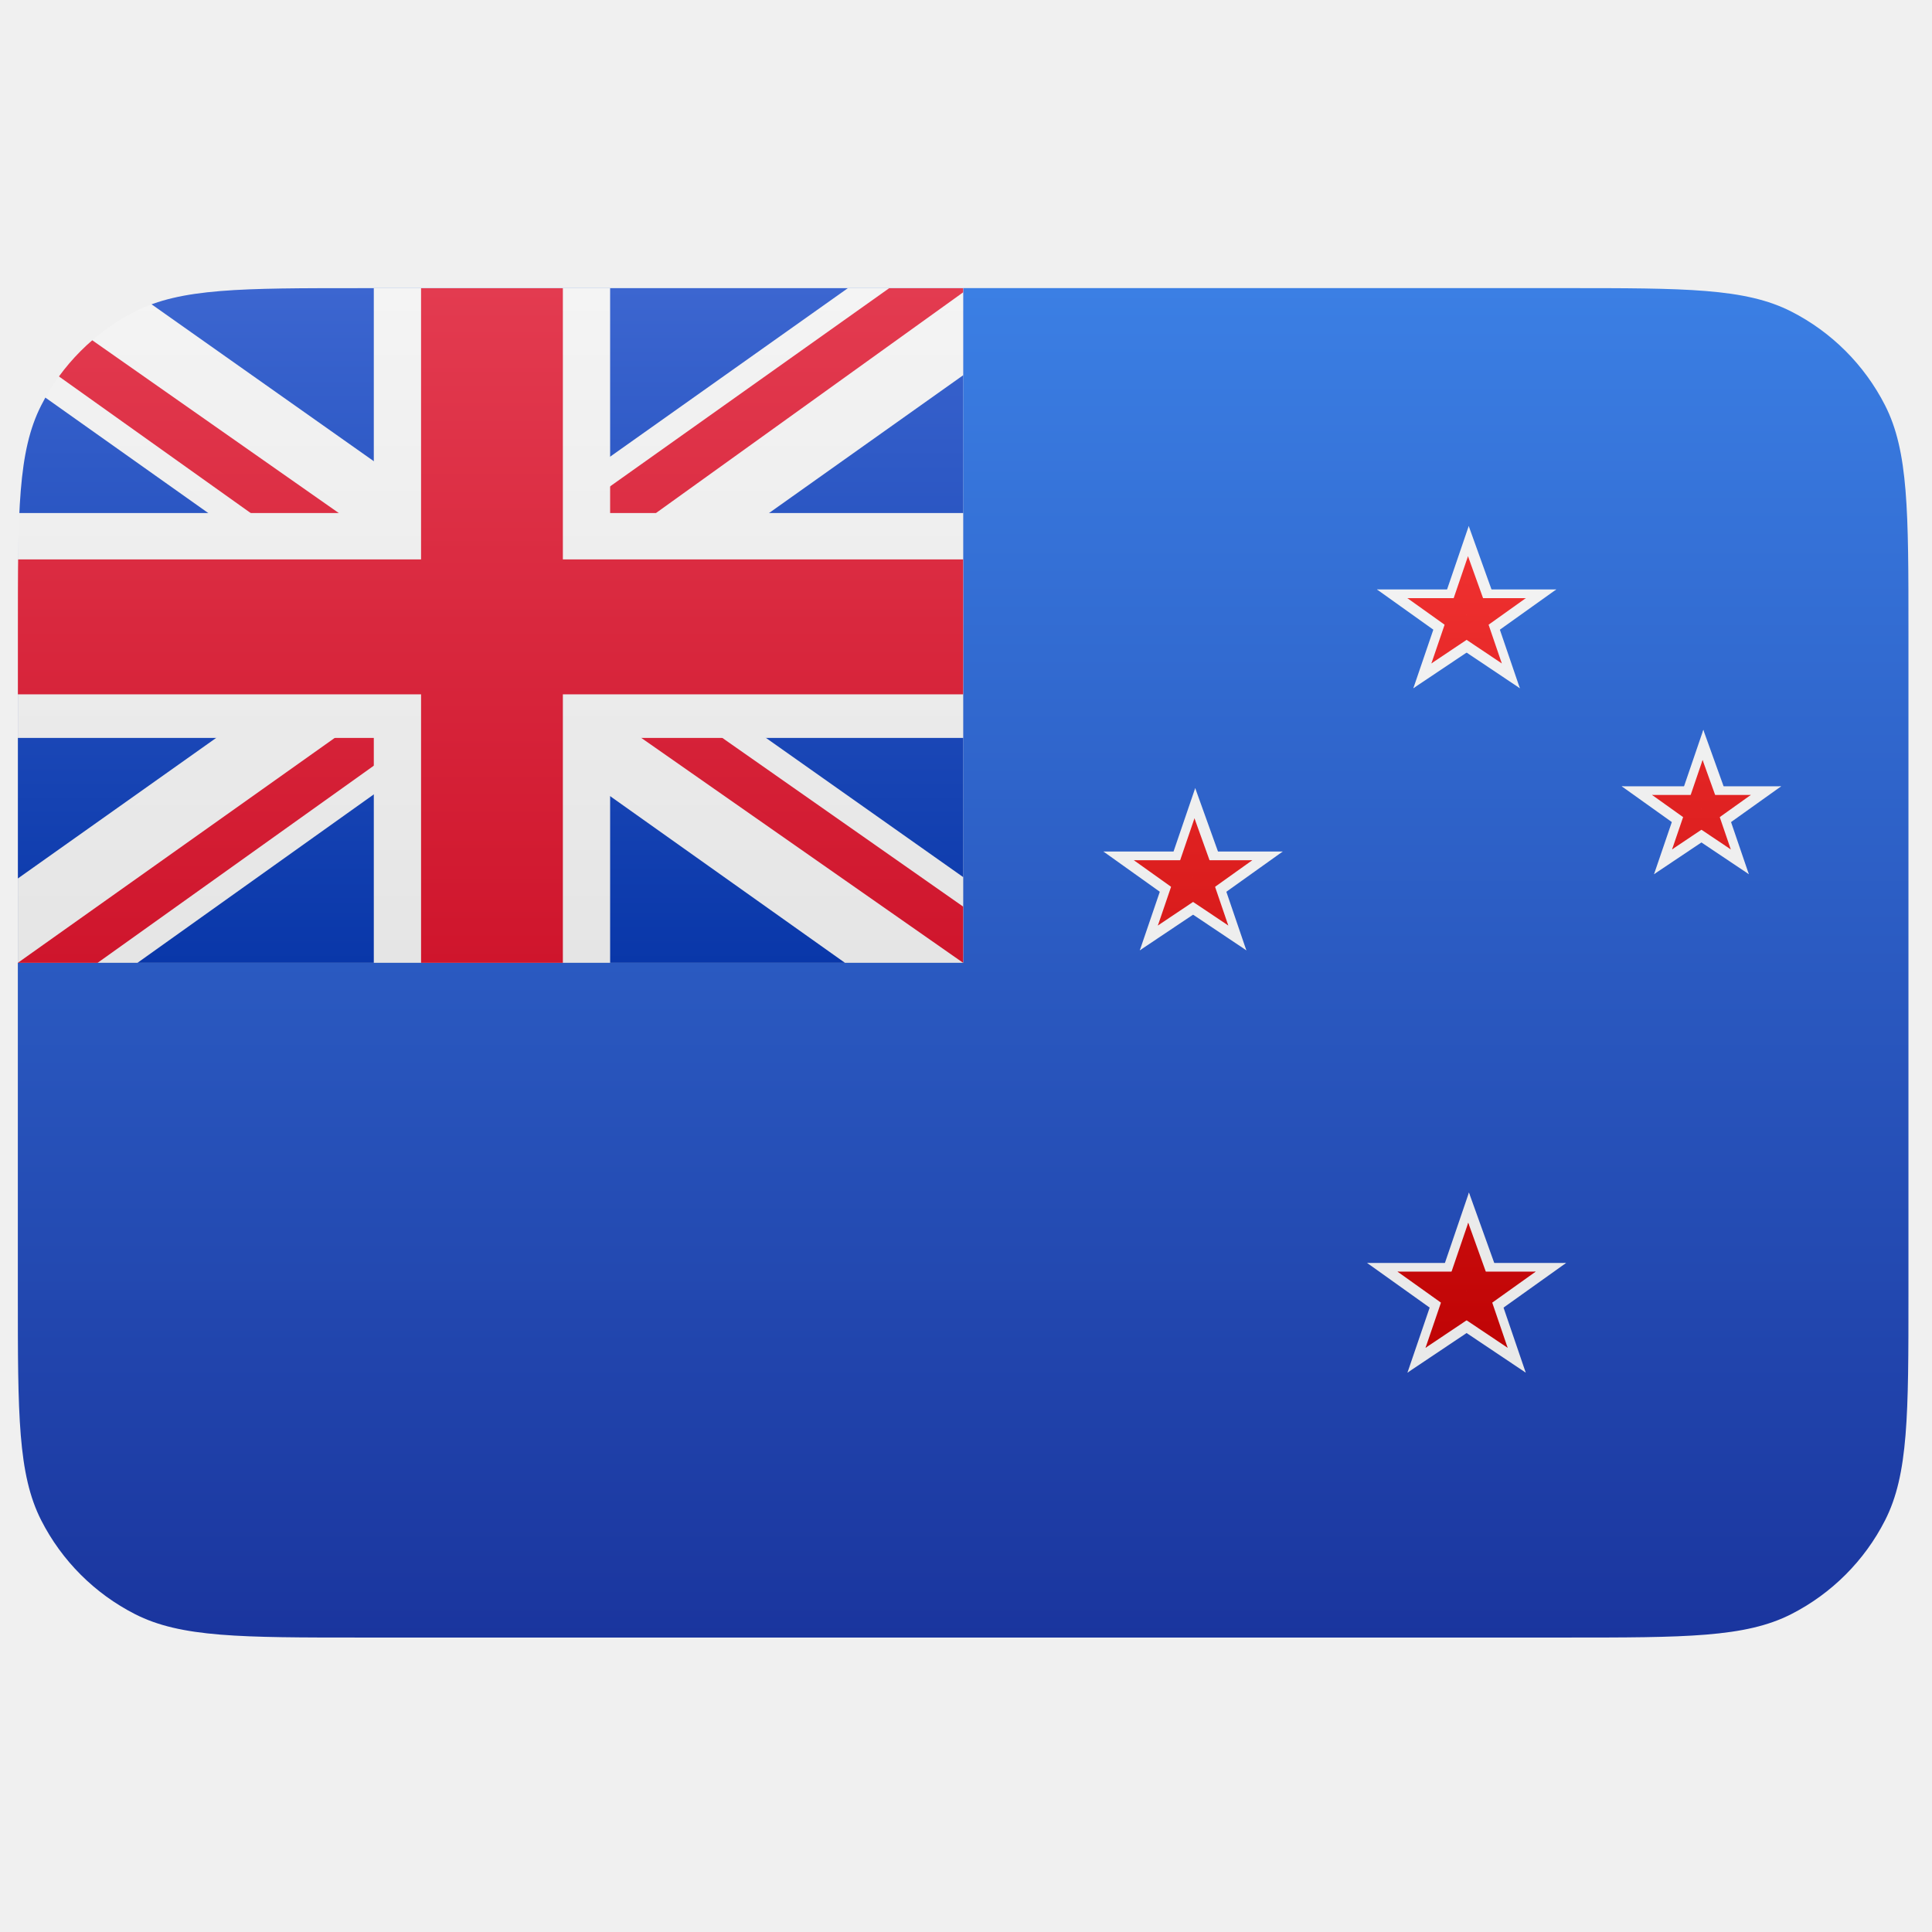
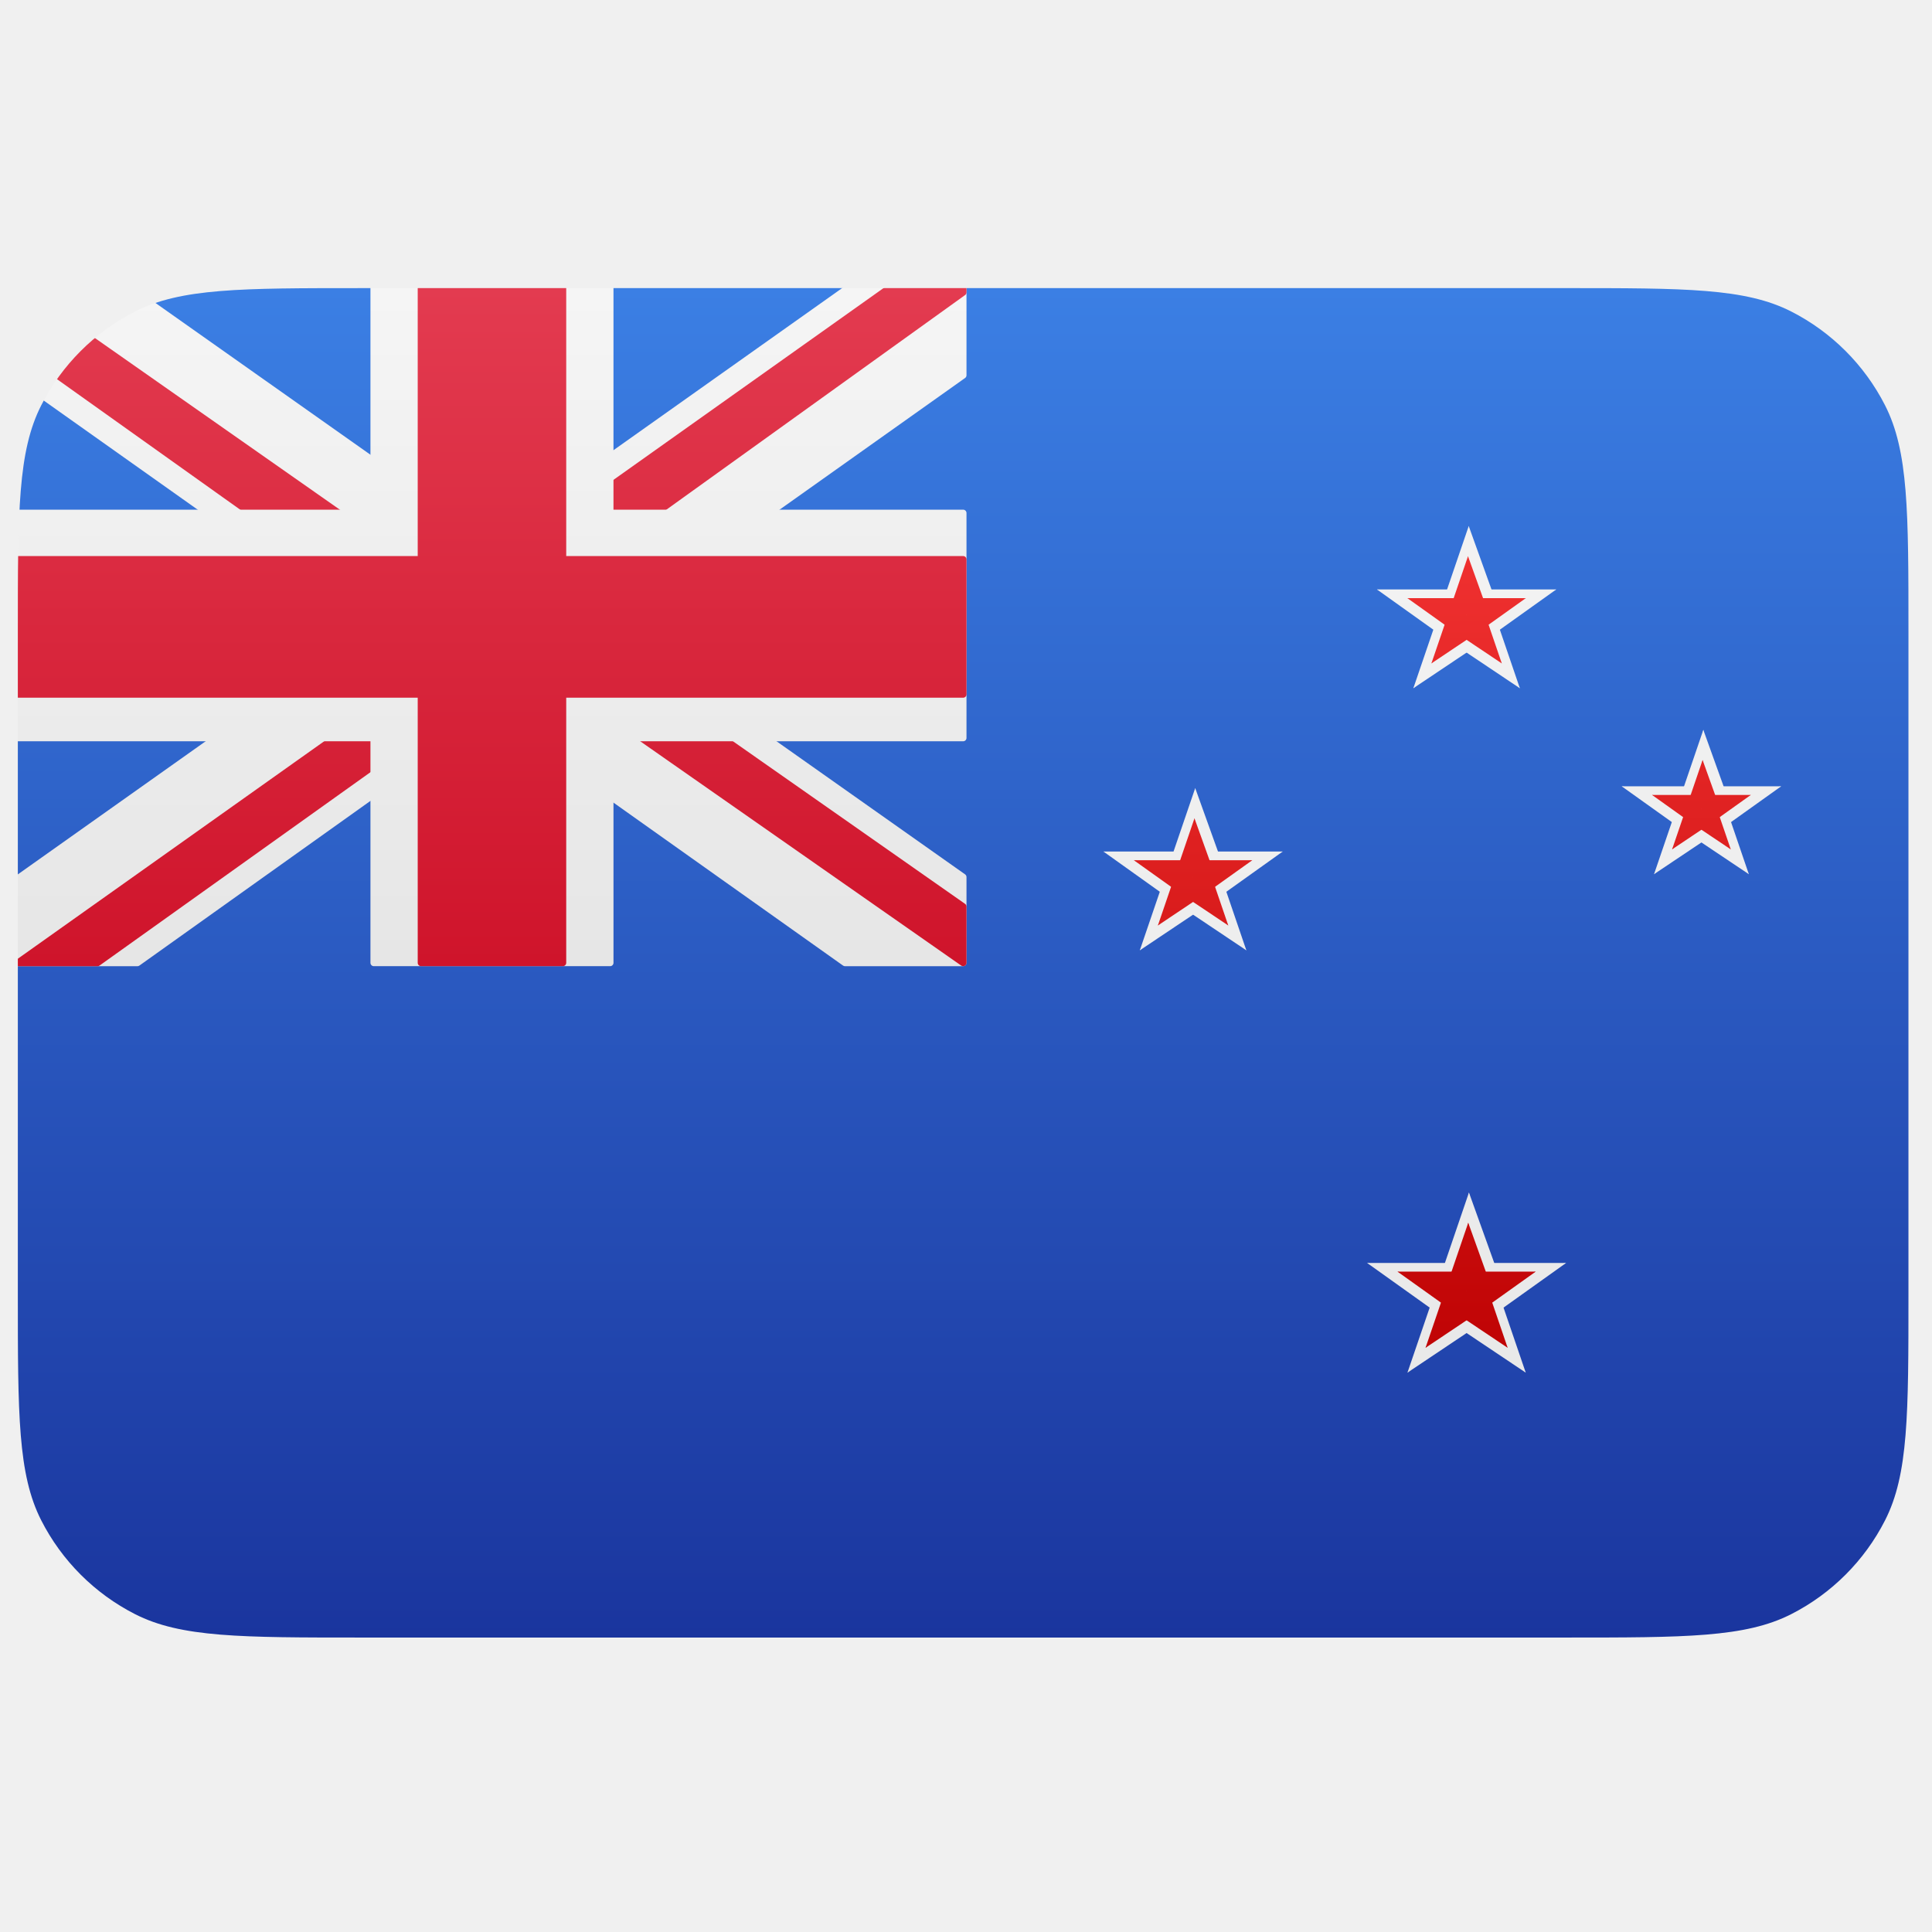
<svg xmlns="http://www.w3.org/2000/svg" viewBox="0 0 144 144" width="144" height="144">
  <defs>
    <mask id="nz-board" maskUnits="userSpaceOnUse" maskContentUnits="userSpaceOnUse" x="0" y="0" width="144" height="144" mask-type="alpha">
      <path d="M 116.645 21.474 c 8.961 0 13.441 0 16.864 1.744 a 16 16 0 0 1 6.992 6.992 c 1.744 3.423 1.744 7.903 1.744 16.864 L 142.245 96.453 c 0 8.961 0 13.441 -1.744 16.864 a 16 16 0 0 1 -6.992 6.992 c -3.423 1.744 -7.903 1.744 -16.864 1.744 L 26.929 122.053 c -8.961 0 -13.441 0 -16.864 -1.744 a 16 16 0 0 1 -6.992 -6.992 c -1.744 -3.423 -1.744 -7.903 -1.744 -16.864 L 1.329 47.075 c 0 -8.961 0 -13.441 1.744 -16.864 a 16 16 0 0 1 6.992 -6.992 c 3.423 -1.744 7.903 -1.744 16.864 -1.744 Z" fill="#FFFFFF" />
    </mask>
    <linearGradient id="nz-white" x1="72" y1="21.474" x2="72" y2="122.053" gradientUnits="userSpaceOnUse">
      <stop stop-color="#F5F5F5" />
      <stop offset="1" stop-color="#E6E6E6" />
    </linearGradient>
    <linearGradient id="nz-blue" x1="72" y1="21.474" x2="72" y2="122.053" gradientUnits="userSpaceOnUse">
      <stop stop-color="#3B7FE4" />
      <stop offset="1" stop-color="#1A359E" />
    </linearGradient>
    <linearGradient id="nz-red" x1="72" y1="21.474" x2="72" y2="100.457" gradientUnits="userSpaceOnUse">
      <stop stop-color="#FF3F3E" />
      <stop offset="1" stop-color="#C00405" />
    </linearGradient>
-     <linearGradient id="nz-canton-gb-white" x1="72" y1="21.474" x2="72" y2="122.053" gradientUnits="userSpaceOnUse">
-       <stop stop-color="#F4F4F4" />
-       <stop offset="1" stop-color="#E5E5E5" />
+     <linearGradient id="nz-canton-white" x1="36.5" y1="21.474" x2="36.5" y2="71.764" gradientUnits="userSpaceOnUse">
+       <stop stop-color="#F5F5F5" />
+       <stop offset="1" stop-color="#E6E6E6" />
    </linearGradient>
-     <linearGradient id="nz-canton-gb-blue" x1="72" y1="21.474" x2="72" y2="122.053" gradientUnits="userSpaceOnUse">
-       <stop stop-color="#3C66D0" />
-       <stop offset="1" stop-color="#0937A9" />
+     <linearGradient id="nz-canton-red" x1="36.5" y1="21.474" x2="36.5" y2="71.764" gradientUnits="userSpaceOnUse">
+       <stop stop-color="#E33B50" />
+       <stop offset="1" stop-color="#CF142B" />
    </linearGradient>
-     <linearGradient id="nz-canton-gb-red" x1="72" y1="21.474" x2="72" y2="122.053" gradientUnits="userSpaceOnUse">
-       <stop stop-color="#E33B50" />
-       <stop offset="1" stop-color="#CF152C" />
-     </linearGradient>
-     <clipPath id="nz-canton-box">
-       <rect x="1.329" y="21.474" width="70.458" height="50.289" />
-     </clipPath>
  </defs>
  <g mask="url(#nz-board)">
    <path d="M1.329 21.474h140.916v100.578h-140.916Z" fill="url(#nz-white)" stroke="url(#nz-white)" stroke-width=".5" stroke-linejoin="round" />
    <path d="M 1.329,21.474 l 140.916,0 l 0,100.578 L 1.329,122.053 z" fill="url(#nz-blue)" fill-rule="evenodd" stroke="url(#nz-blue)" stroke-width=".5" stroke-linejoin="round" />
    <path d="M 109.312,43.935 l 0,3.179 l 6.68,-3.179 z" fill="url(#nz-white)" />
    <path d="M 110.648,47.749 L 109.312,45.206 l 6.68,-1.271 z" fill="url(#nz-white)" />
    <path d="M 109.312,43.935 l 0,3.179 l -6.68,-3.179 z" fill="url(#nz-white)" />
    <path d="M 107.976,47.749 L 109.312,45.206 l -6.68,-1.271 z" fill="url(#nz-white)" />
    <path d="M 111.217,45.252 l -3.177,0.982 l 5.241,5.064 z" fill="url(#nz-white)" />
    <path d="M 107.818,47.64 L 109.947,45.645 l 3.335,5.653 z" fill="url(#nz-white)" />
    <path d="M 107.406,45.252 l 3.177,0.982 l -1.112,-7.028 z" fill="url(#nz-white)" />
    <path d="M 111.63,45.222 L 108.676,45.645 l 0.794,-6.439 z" fill="url(#nz-white)" />
    <path d="M 107.406,45.252 l 3.177,0.982 l -5.241,5.064 z" fill="url(#nz-white)" />
    <path d="M 110.805,47.64 L 108.676,45.645 l -3.335,5.653 z" fill="url(#nz-white)" />
    <path d="M 109.312,44.581 l 0,2.1 l 4.414,-2.1 z" fill="url(#nz-red)" />
    <path d="M 110.194,47.102 L 109.312,45.422 l 4.414,-0.84 z" fill="url(#nz-red)" />
    <path d="M 109.312,44.581 l 0,2.1 l -4.414,-2.1 z" fill="url(#nz-red)" />
    <path d="M 108.429,47.102 L 109.312,45.422 l -4.414,-0.84 z" fill="url(#nz-red)" />
    <path d="M 110.571,45.452 l -2.099,0.649 l 3.463,3.346 z" fill="url(#nz-red)" />
    <path d="M 108.325,47.03 L 109.731,45.712 l 2.204,3.735 z" fill="url(#nz-red)" />
    <path d="M 108.052,45.452 l 2.099,0.649 l -0.735,-4.644 z" fill="url(#nz-red)" />
    <path d="M 110.844,45.432 L 108.892,45.712 l 0.524,-4.255 z" fill="url(#nz-red)" />
    <path d="M 108.052,45.452 l 2.099,0.649 l -3.463,3.346 z" fill="url(#nz-red)" />
    <path d="M 110.298,47.03 L 108.892,45.712 l -2.204,3.735 z" fill="url(#nz-red)" />
    <path d="M 126.815,58.605 l 0,2.828 l 5.944,-2.828 z" fill="url(#nz-white)" />
    <path d="M 128.004,61.999 L 126.815,59.736 l 5.944,-1.131 z" fill="url(#nz-white)" />
    <path d="M 126.815,58.605 l 0,2.828 l -5.944,-2.828 z" fill="url(#nz-white)" />
    <path d="M 125.626,61.999 L 126.815,59.736 l -5.944,-1.131 z" fill="url(#nz-white)" />
    <path d="M 128.511,59.777 l -2.827,0.874 l 4.664,4.506 z" fill="url(#nz-white)" />
    <path d="M 125.486,61.902 L 127.38,60.127 l 2.968,5.03 z" fill="url(#nz-white)" />
    <path d="M 125.119,59.777 l 2.827,0.874 l -0.99,-6.254 z" fill="url(#nz-white)" />
    <path d="M 128.878,59.75 L 126.249,60.127 l 0.706,-5.73 z" fill="url(#nz-white)" />
    <path d="M 125.119,59.777 l 2.827,0.874 l -4.664,4.506 z" fill="url(#nz-white)" />
    <path d="M 128.143,61.902 L 126.249,60.127 l -2.968,5.03 z" fill="url(#nz-white)" />
    <path d="M 126.815,59.252 l 0,1.75 l 3.678,-1.75 z" fill="url(#nz-red)" />
    <path d="M 127.55,61.352 L 126.815,59.952 l 3.678,-0.7 z" fill="url(#nz-red)" />
    <path d="M 126.815,59.252 l 0,1.75 l -3.678,-1.75 z" fill="url(#nz-red)" />
    <path d="M 126.079,61.352 L 126.815,59.952 l -3.678,-0.7 z" fill="url(#nz-red)" />
    <path d="M 127.864,59.977 l -1.749,0.541 l 2.886,2.788 z" fill="url(#nz-red)" />
    <path d="M 125.992,61.292 L 127.164,60.194 l 1.836,3.113 z" fill="url(#nz-red)" />
    <path d="M 125.765,59.977 l 1.749,0.541 l -0.613,-3.87 z" fill="url(#nz-red)" />
    <path d="M 128.091,59.96 L 126.465,60.194 l 0.437,-3.546 z" fill="url(#nz-red)" />
    <path d="M 125.765,59.977 l 1.749,0.541 l -2.886,2.788 z" fill="url(#nz-red)" />
    <path d="M 127.637,61.292 L 126.465,60.194 l -1.836,3.113 z" fill="url(#nz-red)" />
    <path d="M 88.925,63.469 l 0,3.179 l 6.68,-3.179 z" fill="url(#nz-white)" />
    <path d="M 90.261,67.283 L 88.925,64.74 l 6.68,-1.271 z" fill="url(#nz-white)" />
    <path d="M 88.925,63.469 l 0,3.179 l -6.68,-3.179 z" fill="url(#nz-white)" />
    <path d="M 87.589,67.283 L 88.925,64.74 l -6.68,-1.271 z" fill="url(#nz-white)" />
    <path d="M 90.831,64.786 l -3.177,0.982 l 5.241,5.064 z" fill="url(#nz-white)" />
    <path d="M 87.432,67.174 L 89.56,65.179 l 3.335,5.653 z" fill="url(#nz-white)" />
    <path d="M 87.019,64.786 l 3.177,0.982 l -1.112,-7.028 z" fill="url(#nz-white)" />
    <path d="M 91.244,64.756 L 88.29,65.179 l 0.794,-6.439 z" fill="url(#nz-white)" />
    <path d="M 87.019,64.786 l 3.177,0.982 l -5.241,5.064 z" fill="url(#nz-white)" />
    <path d="M 90.418,67.174 L 88.29,65.179 l -3.335,5.653 z" fill="url(#nz-white)" />
    <path d="M 88.925,64.115 l 0,2.1 l 4.414,-2.1 z" fill="url(#nz-red)" />
    <path d="M 89.808,66.636 L 88.925,64.956 l 4.414,-0.84 z" fill="url(#nz-red)" />
    <path d="M 88.925,64.115 l 0,2.1 l -4.414,-2.1 z" fill="url(#nz-red)" />
    <path d="M 88.042,66.636 L 88.925,64.956 l -4.414,-0.84 z" fill="url(#nz-red)" />
    <path d="M 90.184,64.986 l -2.099,0.649 l 3.463,3.346 z" fill="url(#nz-red)" />
    <path d="M 87.938,66.564 L 89.345,65.246 l 2.204,3.735 z" fill="url(#nz-red)" />
    <path d="M 87.665,64.986 l 2.099,0.649 l -0.735,-4.644 z" fill="url(#nz-red)" />
    <path d="M 90.457,64.966 L 88.505,65.246 l 0.524,-4.255 z" fill="url(#nz-red)" />
    <path d="M 87.665,64.986 l 2.099,0.649 l -3.463,3.346 z" fill="url(#nz-red)" />
    <path d="M 89.912,66.564 L 88.505,65.246 l -2.204,3.735 z" fill="url(#nz-red)" />
    <path d="M 109.312,94.133 l 0,3.529 l 7.416,-3.529 z" fill="url(#nz-white)" />
    <path d="M 110.795,98.367 L 109.312,95.544 l 7.416,-1.411 z" fill="url(#nz-white)" />
    <path d="M 109.312,94.133 l 0,3.529 l -7.416,-3.529 z" fill="url(#nz-white)" />
    <path d="M 107.828,98.367 L 109.312,95.544 l -7.416,-1.411 z" fill="url(#nz-white)" />
    <path d="M 111.427,95.596 l -3.526,1.09 l 5.818,5.621 z" fill="url(#nz-white)" />
    <path d="M 107.654,98.247 L 110.017,96.032 l 3.702,6.276 z" fill="url(#nz-white)" />
    <path d="M 107.196,95.596 l 3.526,1.09 l -1.235,-7.802 z" fill="url(#nz-white)" />
    <path d="M 111.886,95.562 L 108.606,96.032 l 0.881,-7.148 z" fill="url(#nz-white)" />
    <path d="M 107.196,95.596 l 3.526,1.09 l -5.818,5.621 z" fill="url(#nz-white)" />
    <path d="M 110.969,98.247 L 108.606,96.032 l -3.702,6.276 z" fill="url(#nz-white)" />
    <path d="M 109.312,94.78 l 0,2.45 l 5.15,-2.45 z" fill="url(#nz-red)" />
    <path d="M 110.341,97.72 L 109.312,95.76 l 5.15,-0.98 z" fill="url(#nz-red)" />
    <path d="M 109.312,94.78 l 0,2.45 l -5.15,-2.45 z" fill="url(#nz-red)" />
    <path d="M 108.282,97.72 L 109.312,95.76 l -5.15,-0.98 z" fill="url(#nz-red)" />
    <path d="M 110.781,95.796 l -2.449,0.757 l 4.04,3.904 z" fill="url(#nz-red)" />
    <path d="M 108.16,97.637 L 109.801,96.099 l 2.571,4.358 z" fill="url(#nz-red)" />
    <path d="M 107.842,95.796 l 2.449,0.757 l -0.857,-5.418 z" fill="url(#nz-red)" />
    <path d="M 111.099,95.772 L 108.822,96.099 l 0.612,-4.964 z" fill="url(#nz-red)" />
    <path d="M 107.842,95.796 l 2.449,0.757 l -4.04,3.904 z" fill="url(#nz-red)" />
    <path d="M 110.463,97.637 L 108.822,96.099 l -2.571,4.358 z" fill="url(#nz-red)" />
-     <g clip-path="url(#nz-canton-box)">
-       <g transform="matrix(.5 0 0 .5 0.6645 10.73725)">
-         <path d="M1.329 21.474h140.916v100.578h-140.916Z" fill="url(#nz-canton-gb-white)" />
-         <path d="M 1.329,21.474 l 140.916,0 l 0,100.578 L 1.329,122.053 z" fill="url(#nz-canton-gb-blue)" />
-         <path d="m 17.843,21.474 l 53.724,37.926 L 125.071,21.474 l 17.174,0 l 0,12.991 L 89.402,71.973 l 52.844,37.298 l 0,12.782 l -17.615,0 L 71.787,84.545 L 19.164,122.053 L 1.329,122.053 l 0,-12.572 l 52.623,-37.298 L 1.329,34.885 L 1.329,21.474 z" fill="url(#nz-canton-gb-white)" />
-         <path d="m 94.686,80.355 l 47.559,33.316 l 0,8.382 L 82.576,80.355 z m -40.513,4.191 l 1.321,7.334 L 13.219,122.053 L 1.329,122.053 z M 142.245,21.474 l 0,0.629 L 87.42,61.496 l 0.44,-9.22 L 131.236,21.474 z M 1.329,21.474 l 52.623,36.879 l -13.211,0 L 1.329,30.275 z" fill="url(#nz-canton-gb-red)" />
-         <path d="M 54.393,21.474 l 0,100.578 l 35.229,0 L 89.622,21.474 z M 1.329,55.001 l 0,33.526 l 140.916,0 L 142.245,55.001 z" fill="url(#nz-canton-gb-white)" />
-         <path d="M 1.329,61.915 l 0,20.116 l 140.916,0 l 0,-20.116 z M 61.439,21.474 l 0,100.578 l 21.137,0 L 82.576,21.474 z" fill="url(#nz-canton-gb-red)" />
-       </g>
-     </g>
+     <path d="m 9.586,21.474 l 26.862,18.963 L 63.2,21.474 l 8.587,0 l 0,6.496 l -26.422,18.754 l 26.422,18.649 L 71.787,71.764 l -8.807,0 l -26.422,-18.754 L 10.246,71.764 L 1.329,71.764 l 0,-6.286 l 26.312,-18.649 L 1.329,28.18 L 1.329,21.474 z" fill="url(#nz-canton-white)" stroke="url(#nz-canton-white)" stroke-width=".5" stroke-linejoin="round" />
+     <path d="M 48.007,50.915 L 71.787,67.573 l 0,4.191 l -29.835,-20.849 z m -20.257,2.095 l 0.661,3.667 l -21.137,15.087 L 1.329,71.764 z M 71.787,21.474 l 0,0.314 l -27.413,19.697 l 0.22,-4.61 L 66.283,21.474 z M 1.329,21.474 l 26.312,18.439 l -6.605,0 L 1.329,25.875 z" fill="url(#nz-canton-red)" stroke="url(#nz-canton-red)" stroke-width=".5" stroke-linejoin="round" />
+     <path d="M 27.861,21.474 l 0,50.289 l 17.615,0 L 45.475,21.474 z M 1.329,38.238 l 0,16.763 l 70.458,0 L 71.787,38.238 z" fill="url(#nz-canton-white)" stroke="url(#nz-canton-white)" stroke-width=".5" stroke-linejoin="round" />
+     <path d="M 1.329,41.695 l 0,10.058 l 70.458,0 l 0,-10.058 z M 31.384,21.474 l 0,50.289 l 10.569,0 L 41.953,21.474 z" fill="url(#nz-canton-red)" stroke="url(#nz-canton-red)" stroke-width=".5" stroke-linejoin="round" />
  </g>
</svg>
